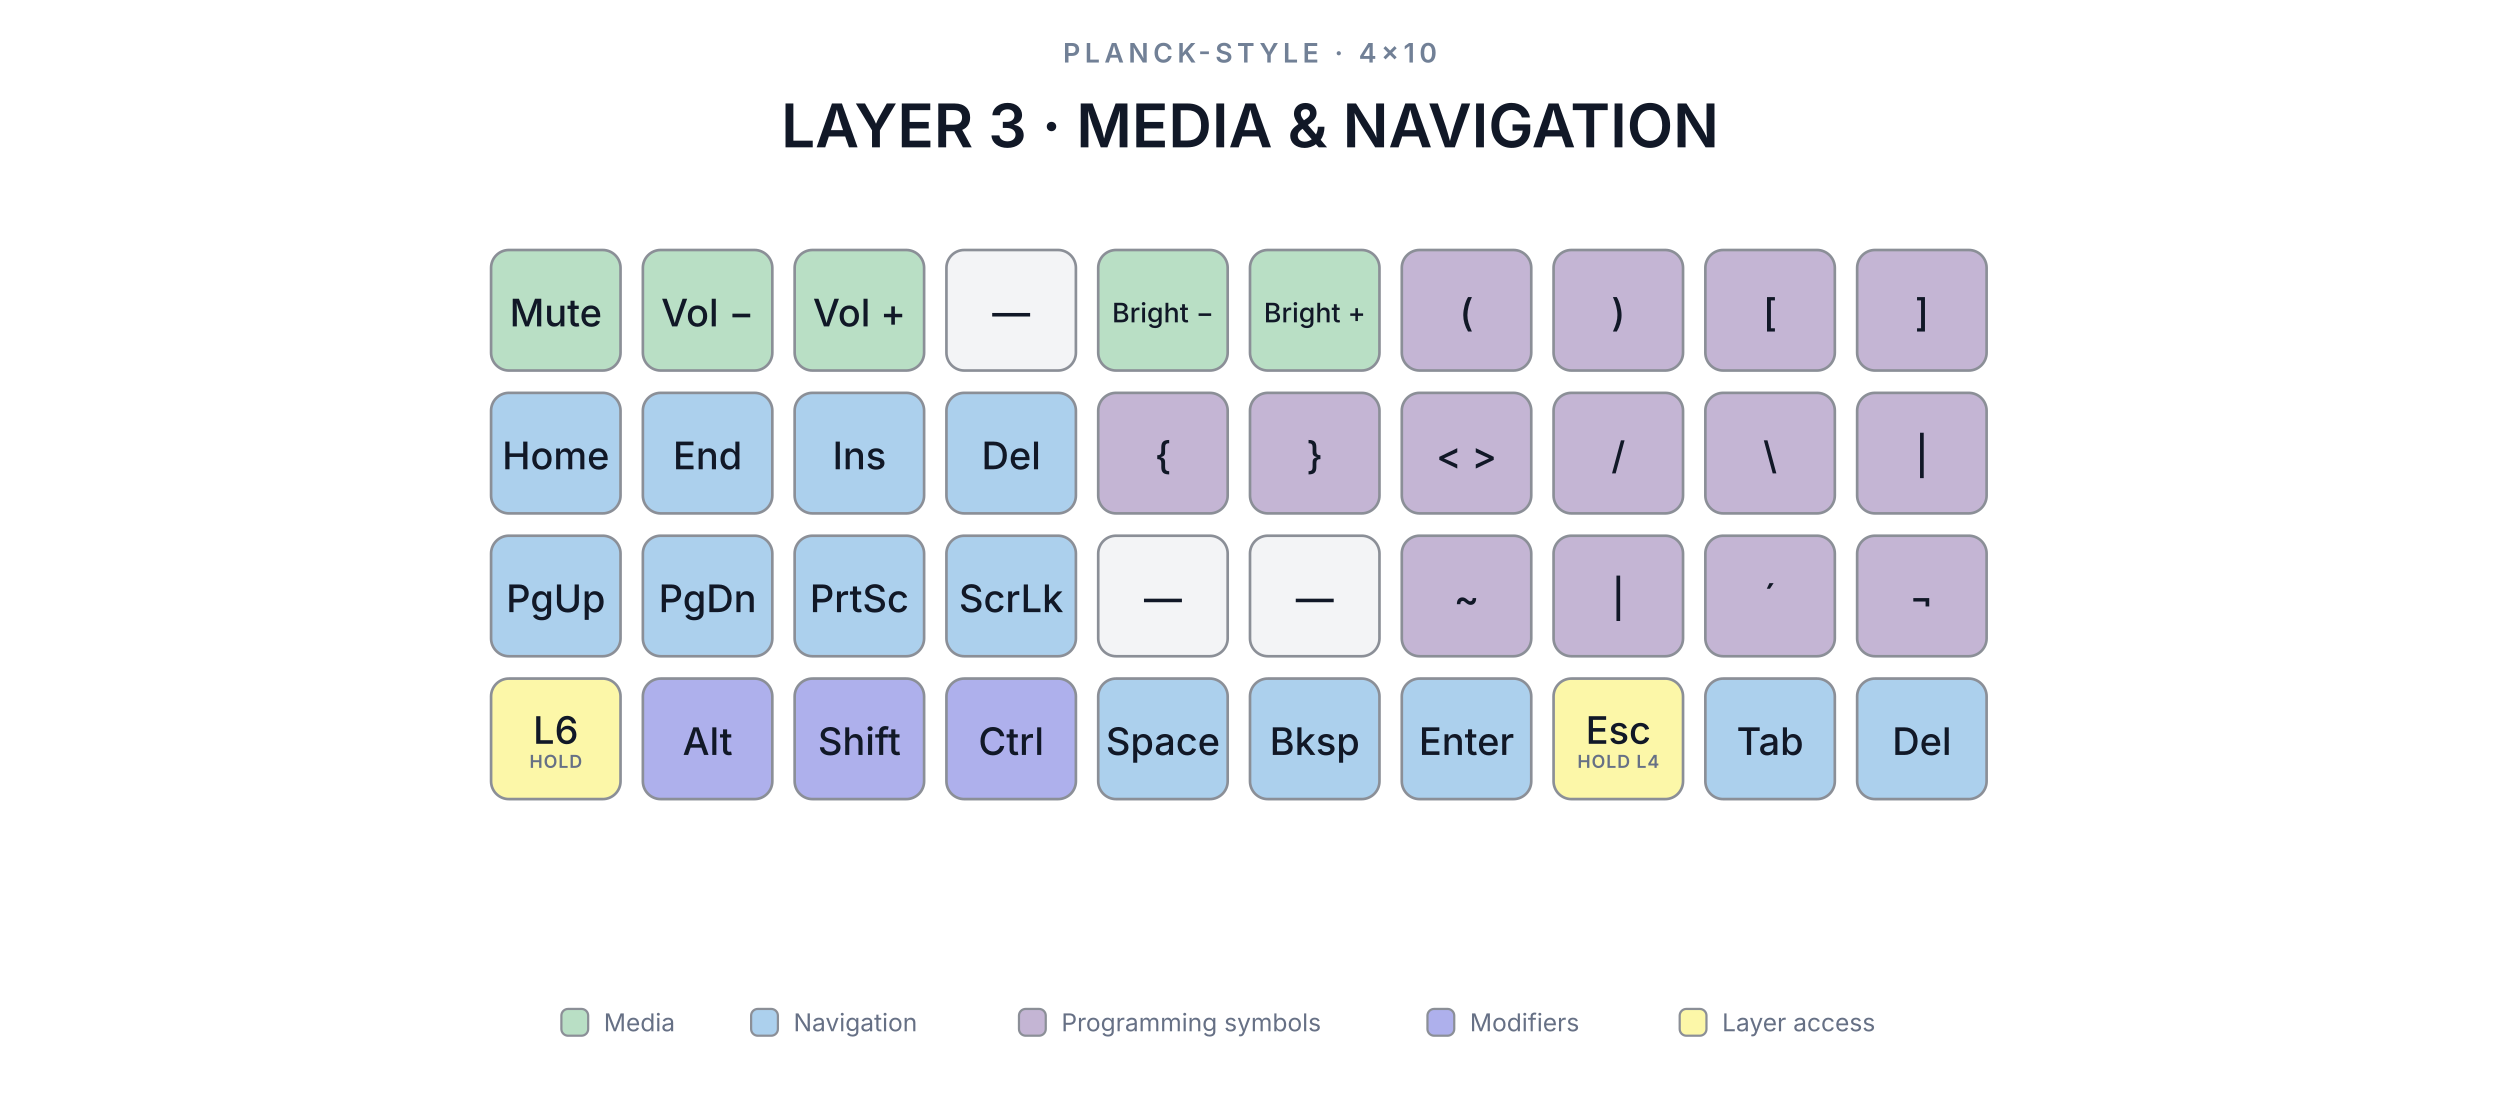
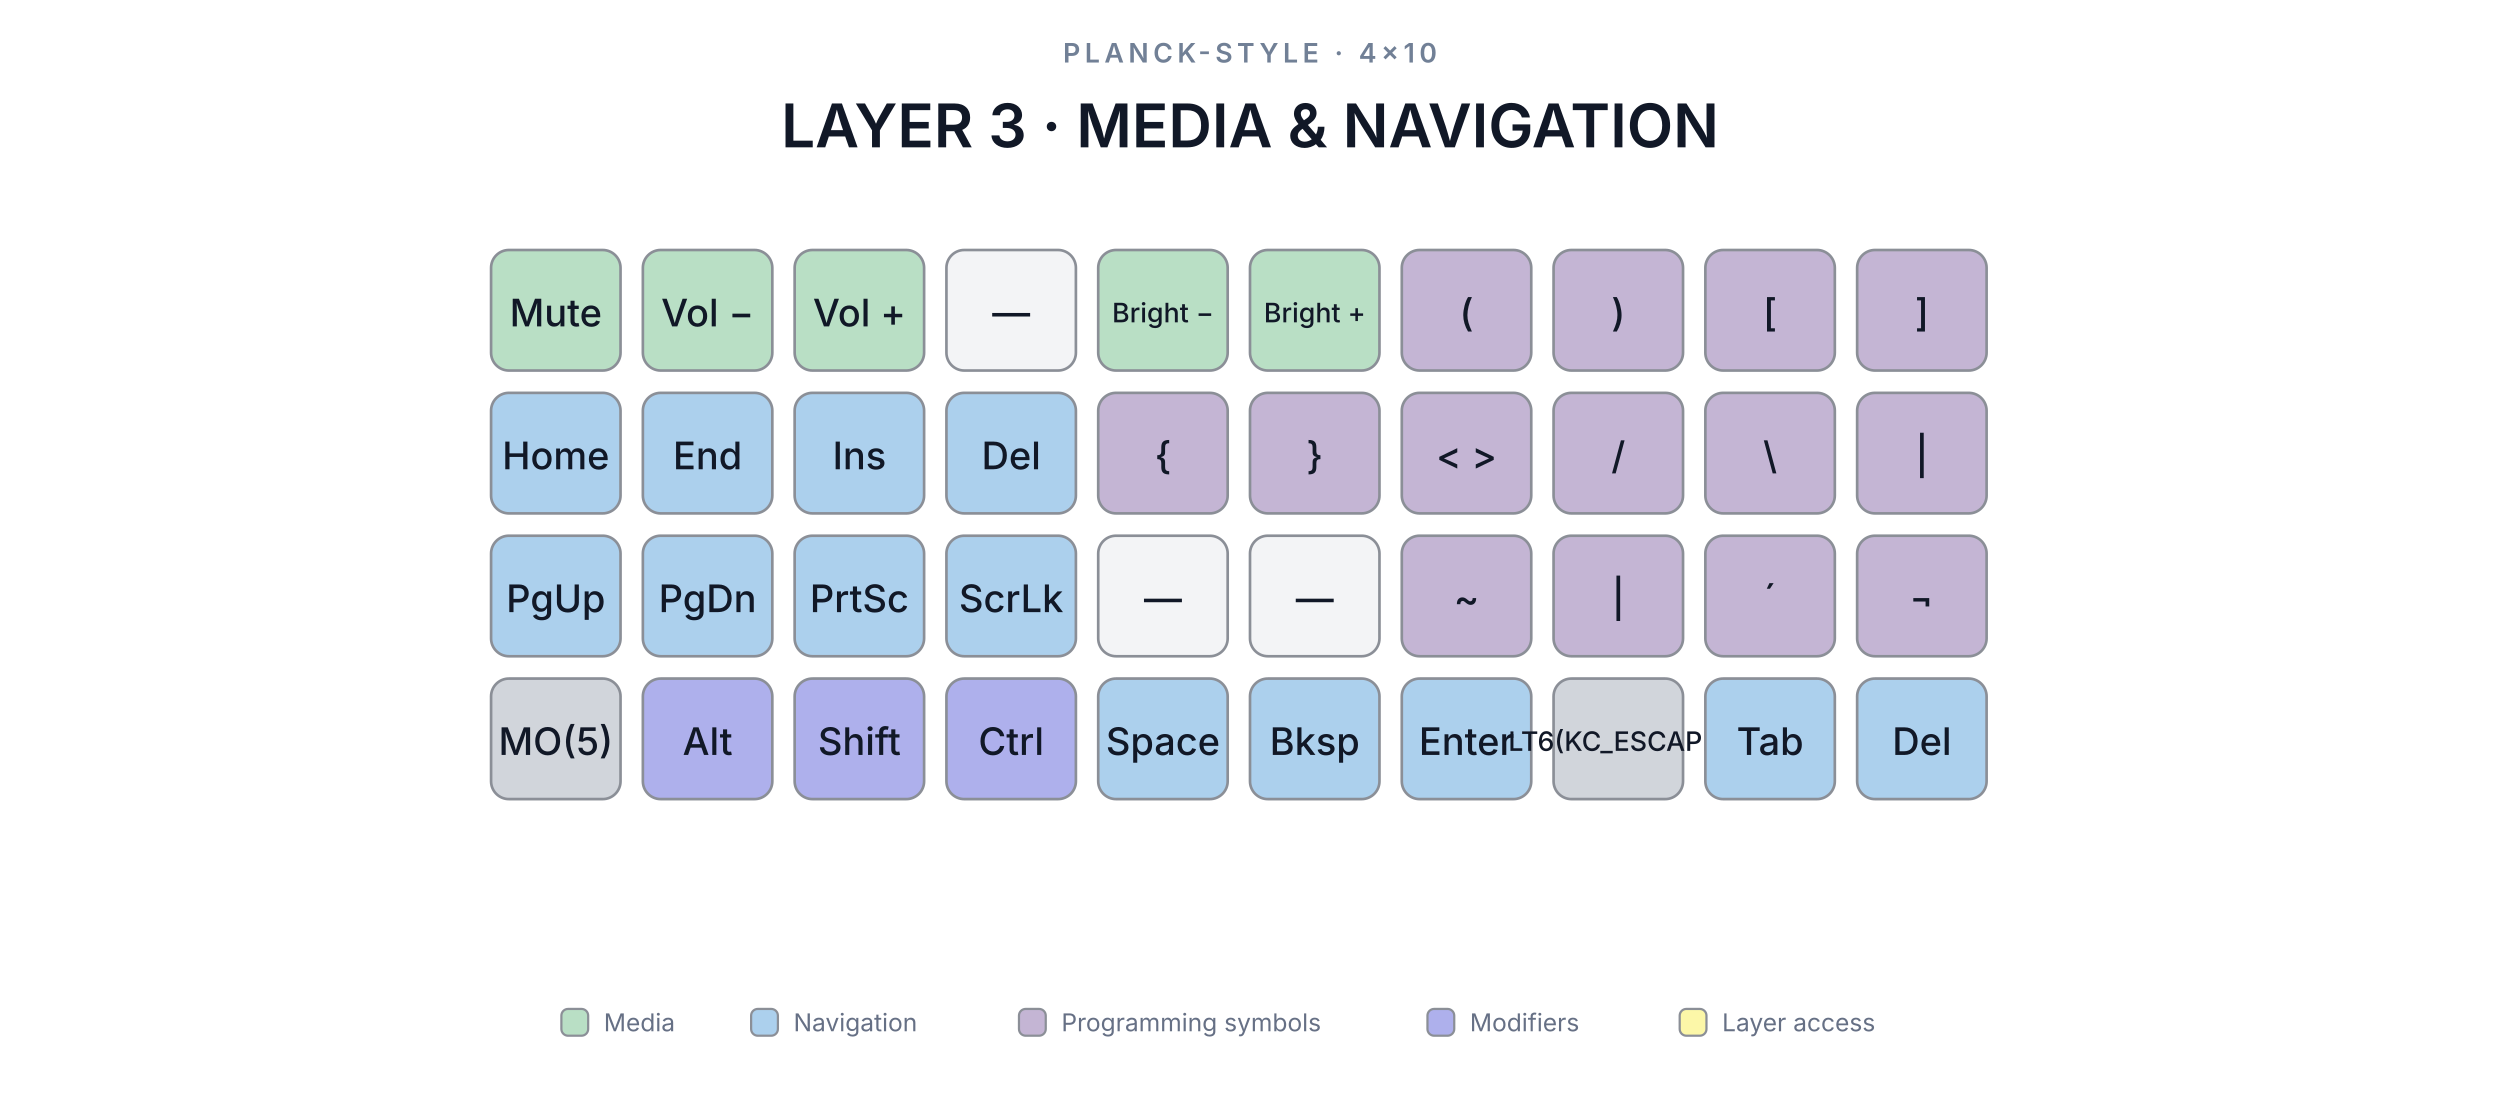
<svg xmlns="http://www.w3.org/2000/svg" viewBox="0 0 1120 500" role="img" aria-labelledby="layer-3-title layer-3-description">
  <style>
    text { font-family: Inter, ui-sans-serif, system-ui, -apple-system, BlinkMacSystemFont, "Segoe UI", sans-serif; fill: #111827; }
    .kicker { font-size: 12px; font-weight: 600; letter-spacing: 2px; text-anchor: middle; fill: #718096; }
    .title { font-size: 27px; font-weight: 600; text-anchor: middle; }
    .key-label { font-weight: 500; text-anchor: middle; dominant-baseline: middle; }
    .key-sub { font-size: 8px; font-weight: 600; letter-spacing: 0.4px; text-anchor: middle; fill: #667085; }
    .legend-label { font-size: 11px; fill: #667085; }
  </style>
  <text x="560" y="28" class="kicker">PLANCK-STYLE · 4×10</text>
  <text x="560" y="66" class="title">LAYER 3 · MEDIA &amp; NAVIGATION</text>
  <rect x="220" y="112" width="58" height="54" rx="8" fill="#b9dfc5" stroke="#8b8f97" stroke-width="1.2" />
  <text x="249.0" y="140.0" class="key-label" font-size="17">Mute</text>
  <rect x="288" y="112" width="58" height="54" rx="8" fill="#b9dfc5" stroke="#8b8f97" stroke-width="1.2" />
  <text x="317.0" y="140.0" class="key-label" font-size="17">Vol −</text>
  <rect x="356" y="112" width="58" height="54" rx="8" fill="#b9dfc5" stroke="#8b8f97" stroke-width="1.2" />
  <text x="385.0" y="140.0" class="key-label" font-size="17">Vol +</text>
  <rect x="424" y="112" width="58" height="54" rx="8" fill="#f3f4f6" stroke="#8b8f97" stroke-width="1.2" />
  <text x="453.0" y="140.0" class="key-label" font-size="17">—</text>
  <rect x="492" y="112" width="58" height="54" rx="8" fill="#b9dfc5" stroke="#8b8f97" stroke-width="1.2" />
  <text x="521.0" y="140.0" class="key-label" font-size="12">Bright −</text>
  <rect x="560" y="112" width="58" height="54" rx="8" fill="#b9dfc5" stroke="#8b8f97" stroke-width="1.2" />
  <text x="589.0" y="140.0" class="key-label" font-size="12">Bright +</text>
  <rect x="628" y="112" width="58" height="54" rx="8" fill="#c4b5d4" stroke="#8b8f97" stroke-width="1.2" />
  <text x="657.0" y="140.0" class="key-label" font-size="17">(</text>
  <rect x="696" y="112" width="58" height="54" rx="8" fill="#c4b5d4" stroke="#8b8f97" stroke-width="1.2" />
  <text x="725.0" y="140.0" class="key-label" font-size="17">)</text>
  <rect x="764" y="112" width="58" height="54" rx="8" fill="#c4b5d4" stroke="#8b8f97" stroke-width="1.2" />
  <text x="793.0" y="140.0" class="key-label" font-size="17">[</text>
  <rect x="832" y="112" width="58" height="54" rx="8" fill="#c4b5d4" stroke="#8b8f97" stroke-width="1.2" />
  <text x="861.0" y="140.0" class="key-label" font-size="17">]</text>
  <rect x="220" y="176" width="58" height="54" rx="8" fill="#acd0ed" stroke="#8b8f97" stroke-width="1.2" />
  <text x="249.0" y="204.0" class="key-label" font-size="17">Home</text>
  <rect x="288" y="176" width="58" height="54" rx="8" fill="#acd0ed" stroke="#8b8f97" stroke-width="1.2" />
  <text x="317.0" y="204.0" class="key-label" font-size="17">End</text>
  <rect x="356" y="176" width="58" height="54" rx="8" fill="#acd0ed" stroke="#8b8f97" stroke-width="1.2" />
  <text x="385.0" y="204.0" class="key-label" font-size="17">Ins</text>
  <rect x="424" y="176" width="58" height="54" rx="8" fill="#acd0ed" stroke="#8b8f97" stroke-width="1.2" />
  <text x="453.0" y="204.0" class="key-label" font-size="17">Del</text>
  <rect x="492" y="176" width="58" height="54" rx="8" fill="#c4b5d4" stroke="#8b8f97" stroke-width="1.2" />
  <text x="521.0" y="204.0" class="key-label" font-size="17">{</text>
  <rect x="560" y="176" width="58" height="54" rx="8" fill="#c4b5d4" stroke="#8b8f97" stroke-width="1.2" />
  <text x="589.0" y="204.0" class="key-label" font-size="17">}</text>
  <rect x="628" y="176" width="58" height="54" rx="8" fill="#c4b5d4" stroke="#8b8f97" stroke-width="1.2" />
  <text x="657.0" y="204.0" class="key-label" font-size="17">&lt; &gt;</text>
  <rect x="696" y="176" width="58" height="54" rx="8" fill="#c4b5d4" stroke="#8b8f97" stroke-width="1.2" />
  <text x="725.0" y="204.0" class="key-label" font-size="17">/</text>
  <rect x="764" y="176" width="58" height="54" rx="8" fill="#c4b5d4" stroke="#8b8f97" stroke-width="1.2" />
  <text x="793.0" y="204.0" class="key-label" font-size="17">\</text>
  <rect x="832" y="176" width="58" height="54" rx="8" fill="#c4b5d4" stroke="#8b8f97" stroke-width="1.2" />
  <text x="861.0" y="204.0" class="key-label" font-size="17">|</text>
  <rect x="220" y="240" width="58" height="54" rx="8" fill="#acd0ed" stroke="#8b8f97" stroke-width="1.2" />
  <text x="249.0" y="268.0" class="key-label" font-size="17">PgUp</text>
  <rect x="288" y="240" width="58" height="54" rx="8" fill="#acd0ed" stroke="#8b8f97" stroke-width="1.2" />
  <text x="317.0" y="268.0" class="key-label" font-size="17">PgDn</text>
  <rect x="356" y="240" width="58" height="54" rx="8" fill="#acd0ed" stroke="#8b8f97" stroke-width="1.2" />
  <text x="385.0" y="268.0" class="key-label" font-size="17">PrtSc</text>
  <rect x="424" y="240" width="58" height="54" rx="8" fill="#acd0ed" stroke="#8b8f97" stroke-width="1.2" />
  <text x="453.0" y="268.0" class="key-label" font-size="17">ScrLk</text>
  <rect x="492" y="240" width="58" height="54" rx="8" fill="#f3f4f6" stroke="#8b8f97" stroke-width="1.2" />
  <text x="521.0" y="268.0" class="key-label" font-size="17">—</text>
  <rect x="560" y="240" width="58" height="54" rx="8" fill="#f3f4f6" stroke="#8b8f97" stroke-width="1.2" />
  <text x="589.0" y="268.0" class="key-label" font-size="17">—</text>
  <rect x="628" y="240" width="58" height="54" rx="8" fill="#c4b5d4" stroke="#8b8f97" stroke-width="1.2" />
  <text x="657.0" y="268.0" class="key-label" font-size="17">~</text>
  <rect x="696" y="240" width="58" height="54" rx="8" fill="#c4b5d4" stroke="#8b8f97" stroke-width="1.2" />
  <text x="725.0" y="268.0" class="key-label" font-size="17">|</text>
  <rect x="764" y="240" width="58" height="54" rx="8" fill="#c4b5d4" stroke="#8b8f97" stroke-width="1.2" />
  <text x="793.0" y="268.0" class="key-label" font-size="17">´</text>
  <rect x="832" y="240" width="58" height="54" rx="8" fill="#c4b5d4" stroke="#8b8f97" stroke-width="1.2" />
  <text x="861.0" y="268.0" class="key-label" font-size="17">¬</text>
-   <rect x="220" y="304" width="58" height="54" rx="8" fill="#fcf7a8" stroke="#8b8f97" stroke-width="1.2" />
-   <text x="249.0" y="327.0" class="key-label" font-size="17">L6</text>
-   <text x="249.0" y="344.0" class="key-sub">HOLD</text>
+   <rect x="220" y="304" width="58" height="54" rx="8" fill="#d1d5db" stroke="#8b8f97" stroke-width="1.2" />
+   <text x="249.0" y="332.0" class="key-label" font-size="17">MO(5)</text>
  <rect x="288" y="304" width="58" height="54" rx="8" fill="#aeb0ec" stroke="#8b8f97" stroke-width="1.2" />
  <text x="317.0" y="332.0" class="key-label" font-size="17">Alt</text>
  <rect x="356" y="304" width="58" height="54" rx="8" fill="#aeb0ec" stroke="#8b8f97" stroke-width="1.2" />
  <text x="385.0" y="332.0" class="key-label" font-size="17">Shift</text>
  <rect x="424" y="304" width="58" height="54" rx="8" fill="#aeb0ec" stroke="#8b8f97" stroke-width="1.2" />
  <text x="453.0" y="332.0" class="key-label" font-size="17">Ctrl</text>
  <rect x="492" y="304" width="58" height="54" rx="8" fill="#acd0ed" stroke="#8b8f97" stroke-width="1.2" />
  <text x="521.0" y="332.0" class="key-label" font-size="17">Space</text>
  <rect x="560" y="304" width="58" height="54" rx="8" fill="#acd0ed" stroke="#8b8f97" stroke-width="1.2" />
  <text x="589.0" y="332.0" class="key-label" font-size="17">Bksp</text>
  <rect x="628" y="304" width="58" height="54" rx="8" fill="#acd0ed" stroke="#8b8f97" stroke-width="1.2" />
  <text x="657.0" y="332.0" class="key-label" font-size="17">Enter</text>
-   <rect x="696" y="304" width="58" height="54" rx="8" fill="#fcf7a8" stroke="#8b8f97" stroke-width="1.2" />
-   <text x="725.0" y="327.0" class="key-label" font-size="17">Esc</text>
-   <text x="725.0" y="344.0" class="key-sub">HOLD L4</text>
+   <rect x="696" y="304" width="58" height="54" rx="8" fill="#d1d5db" stroke="#8b8f97" stroke-width="1.2" />
+   <text x="725.0" y="332.0" class="key-label" font-size="12">LT6(KC_ESCAPE)</text>
  <rect x="764" y="304" width="58" height="54" rx="8" fill="#acd0ed" stroke="#8b8f97" stroke-width="1.2" />
  <text x="793.0" y="332.0" class="key-label" font-size="17">Tab</text>
  <rect x="832" y="304" width="58" height="54" rx="8" fill="#acd0ed" stroke="#8b8f97" stroke-width="1.2" />
  <text x="861.0" y="332.0" class="key-label" font-size="17">Del</text>
  <rect x="251.5" y="452" width="12" height="12" rx="3" fill="#b9dfc5" stroke="#8b8f97" stroke-width="1" />
  <text x="270.5" y="462" class="legend-label">Media</text>
  <rect x="336.5" y="452" width="12" height="12" rx="3" fill="#acd0ed" stroke="#8b8f97" stroke-width="1" />
  <text x="355.5" y="462" class="legend-label">Navigation</text>
  <rect x="456.5" y="452" width="12" height="12" rx="3" fill="#c4b5d4" stroke="#8b8f97" stroke-width="1" />
  <text x="475.5" y="462" class="legend-label">Programming symbols</text>
  <rect x="639.5" y="452" width="12" height="12" rx="3" fill="#aeb0ec" stroke="#8b8f97" stroke-width="1" />
  <text x="658.5" y="462" class="legend-label">Modifiers</text>
  <rect x="752.5" y="452" width="12" height="12" rx="3" fill="#fcf7a8" stroke="#8b8f97" stroke-width="1" />
  <text x="771.5" y="462" class="legend-label">Layer access</text>
</svg>
